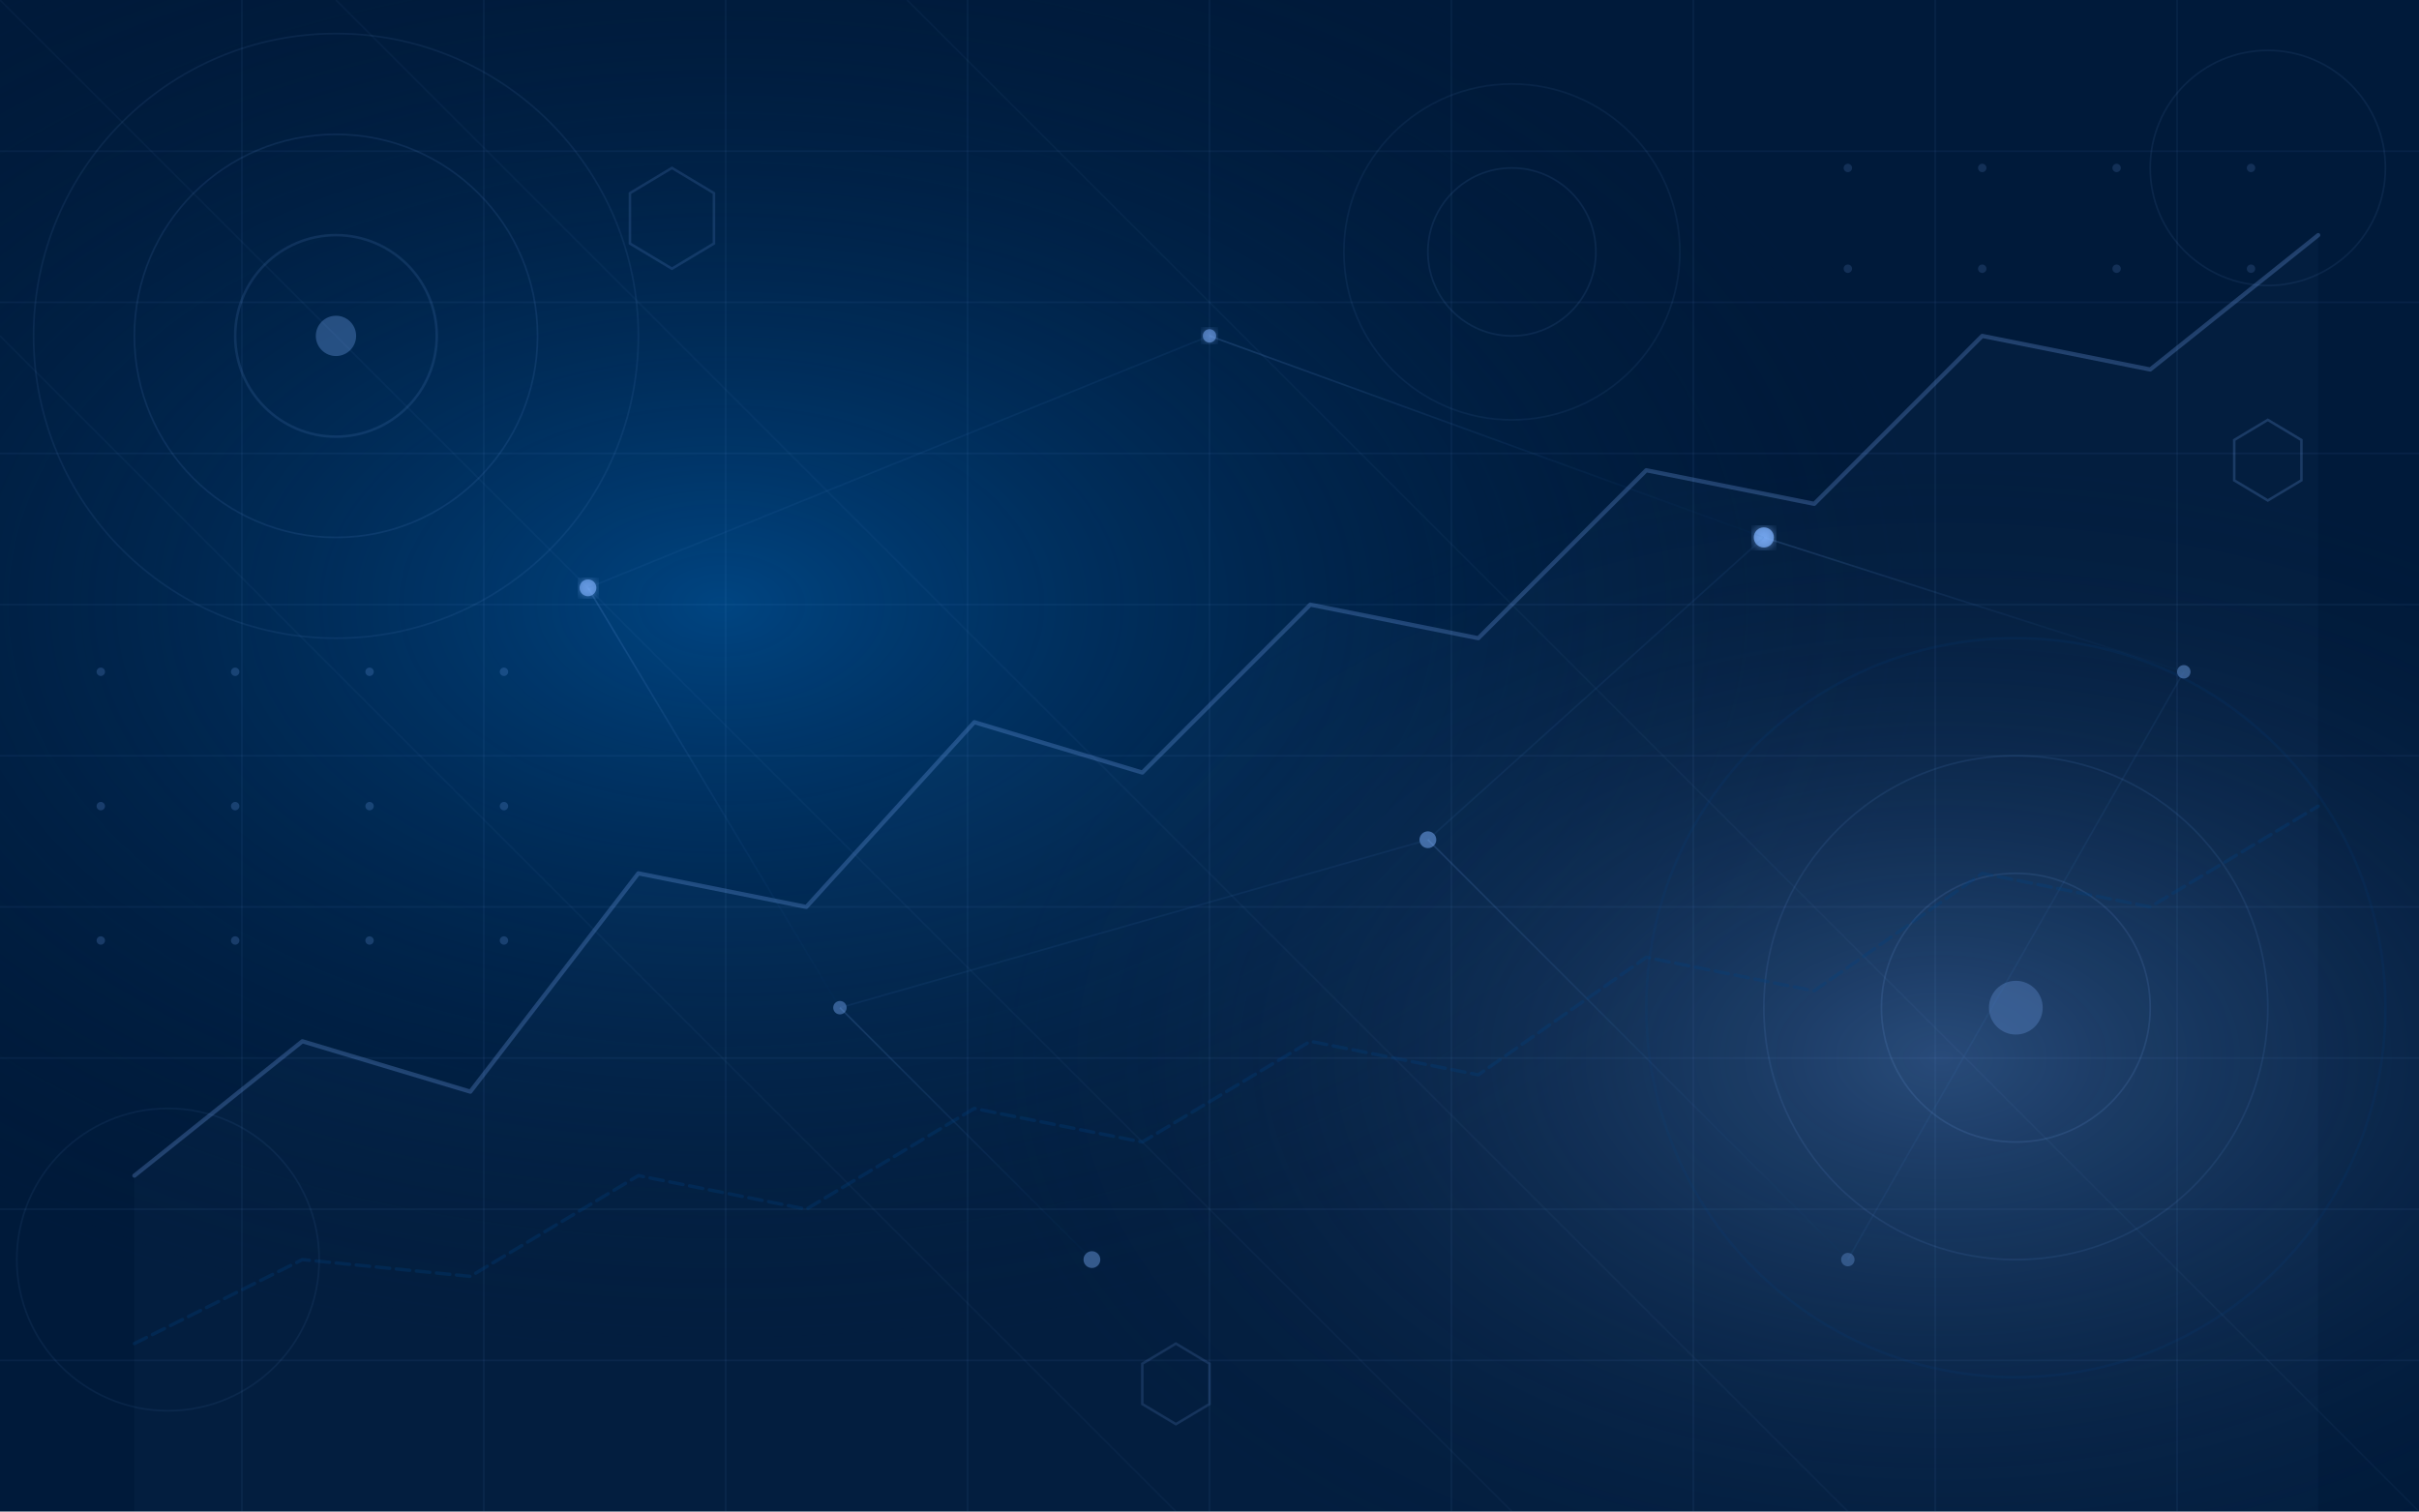
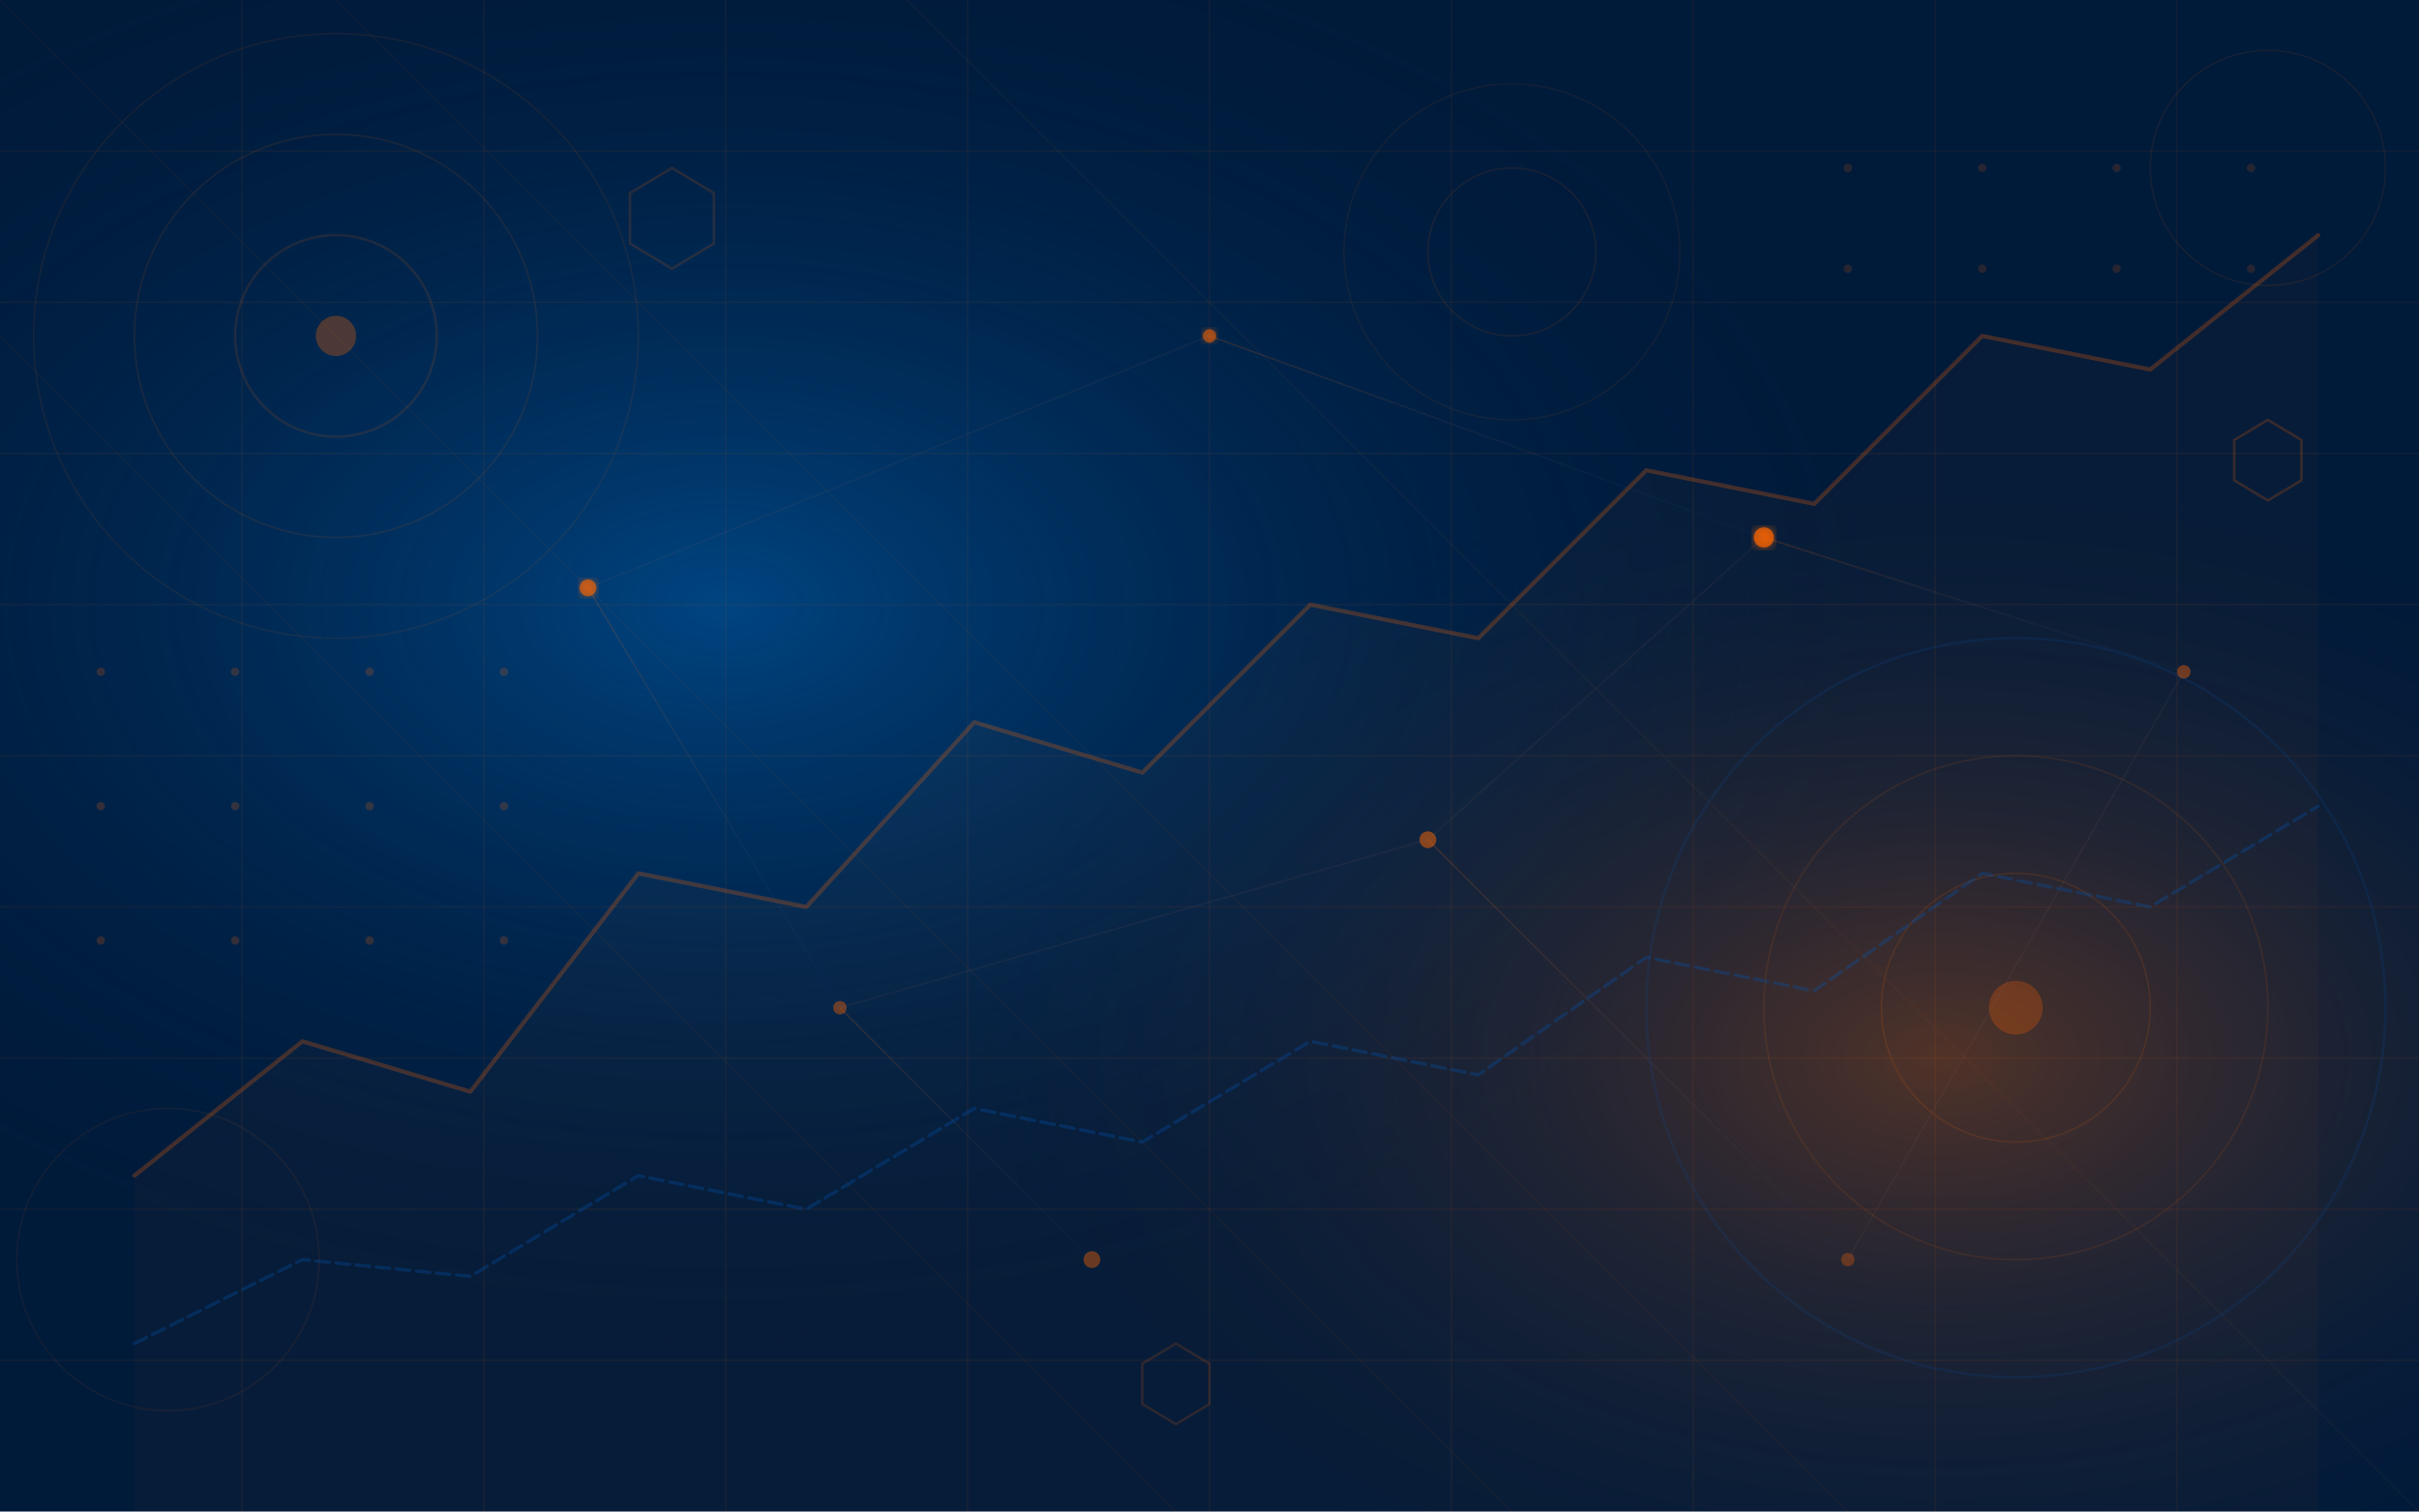
<svg xmlns="http://www.w3.org/2000/svg" viewBox="0 0 1440 900" preserveAspectRatio="xMidYMid slice">
  <defs>
    <radialGradient id="rg1" cx="30%" cy="40%" r="50%">
      <stop offset="0%" stop-color="#0060b0" stop-opacity="0.6" />
      <stop offset="100%" stop-color="#001a3a" stop-opacity="0" />
    </radialGradient>
    <radialGradient id="rg2" cx="80%" cy="70%" r="40%">
-       <stop offset="0%" stop-color="#80b3ff" stop-opacity="0.3" />
+       <stop offset="0%" stop-color="#ff6600" stop-opacity="0.3" />
      <stop offset="100%" stop-color="#001a3a" stop-opacity="0" />
    </radialGradient>
    <linearGradient id="lineGrad" x1="0%" y1="0%" x2="100%" y2="100%">
-       <stop offset="0%" stop-color="#80b3ff" stop-opacity="0.8" />
-       <stop offset="100%" stop-color="#004080" stop-opacity="0.2" />
+       <stop offset="0%" stop-color="#ff6600" stop-opacity="0.8" />
+       <stop offset="100%" stop-color="#0056b3" stop-opacity="0.2" />
    </linearGradient>
    <filter id="glow">
      <feGaussianBlur stdDeviation="3" result="coloredBlur" />
      <feMerge>
        <feMergeNode in="coloredBlur" />
        <feMergeNode in="SourceGraphic" />
      </feMerge>
    </filter>
  </defs>
  <rect width="1440" height="900" fill="#001a3a" />
  <rect width="1440" height="900" fill="url(#rg1)" />
  <rect width="1440" height="900" fill="url(#rg2)" />
-   <g stroke="#80b3ff" stroke-opacity="0.06" stroke-width="1">
+   <g stroke="#ff6600" stroke-opacity="0.06" stroke-width="1">
    <line x1="0" y1="90" x2="1440" y2="90" />
    <line x1="0" y1="180" x2="1440" y2="180" />
    <line x1="0" y1="270" x2="1440" y2="270" />
    <line x1="0" y1="360" x2="1440" y2="360" />
    <line x1="0" y1="450" x2="1440" y2="450" />
    <line x1="0" y1="540" x2="1440" y2="540" />
    <line x1="0" y1="630" x2="1440" y2="630" />
    <line x1="0" y1="720" x2="1440" y2="720" />
    <line x1="0" y1="810" x2="1440" y2="810" />
  </g>
-   <g stroke="#80b3ff" stroke-opacity="0.06" stroke-width="1">
+   <g stroke="#ff6600" stroke-opacity="0.06" stroke-width="1">
    <line x1="144" y1="0" x2="144" y2="900" />
    <line x1="288" y1="0" x2="288" y2="900" />
    <line x1="432" y1="0" x2="432" y2="900" />
    <line x1="576" y1="0" x2="576" y2="900" />
    <line x1="720" y1="0" x2="720" y2="900" />
    <line x1="864" y1="0" x2="864" y2="900" />
    <line x1="1008" y1="0" x2="1008" y2="900" />
    <line x1="1152" y1="0" x2="1152" y2="900" />
    <line x1="1296" y1="0" x2="1296" y2="900" />
  </g>
-   <g stroke="#80b3ff" stroke-opacity="0.04" stroke-width="1">
+   <g stroke="#ff6600" stroke-opacity="0.04" stroke-width="1">
    <line x1="0" y1="0" x2="900" y2="900" />
    <line x1="200" y1="0" x2="1100" y2="900" />
    <line x1="540" y1="0" x2="1440" y2="900" />
    <line x1="0" y1="200" x2="700" y2="900" />
  </g>
-   <circle cx="200" cy="200" r="180" fill="none" stroke="#80b3ff" stroke-opacity="0.08" stroke-width="1" />
-   <circle cx="200" cy="200" r="120" fill="none" stroke="#80b3ff" stroke-opacity="0.1" stroke-width="1" />
-   <circle cx="200" cy="200" r="60" fill="none" stroke="#80b3ff" stroke-opacity="0.12" stroke-width="1.5" />
-   <circle cx="200" cy="200" r="12" fill="#80b3ff" fill-opacity="0.3" />
-   <circle cx="1200" cy="600" r="220" fill="none" stroke="#004080" stroke-opacity="0.15" stroke-width="1.5" />
-   <circle cx="1200" cy="600" r="150" fill="none" stroke="#80b3ff" stroke-opacity="0.1" stroke-width="1" />
-   <circle cx="1200" cy="600" r="80" fill="none" stroke="#80b3ff" stroke-opacity="0.12" stroke-width="1" />
-   <circle cx="1200" cy="600" r="16" fill="#80b3ff" fill-opacity="0.25" />
-   <circle cx="900" cy="150" r="100" fill="none" stroke="#80b3ff" stroke-opacity="0.07" stroke-width="1" />
-   <circle cx="900" cy="150" r="50" fill="none" stroke="#80b3ff" stroke-opacity="0.09" stroke-width="1" />
-   <circle cx="1350" cy="100" r="70" fill="none" stroke="#80b3ff" stroke-opacity="0.08" stroke-width="1" />
-   <circle cx="100" cy="750" r="90" fill="none" stroke="#80b3ff" stroke-opacity="0.07" stroke-width="1" />
-   <circle cx="350" cy="350" r="5" fill="#80b3ff" fill-opacity="0.6" filter="url(#glow)" />
-   <circle cx="720" cy="200" r="4" fill="#80b3ff" fill-opacity="0.5" filter="url(#glow)" />
-   <circle cx="1050" cy="320" r="6" fill="#80b3ff" fill-opacity="0.7" filter="url(#glow)" />
-   <circle cx="500" cy="600" r="4" fill="#80b3ff" fill-opacity="0.4" />
-   <circle cx="850" cy="500" r="5" fill="#80b3ff" fill-opacity="0.5" />
-   <circle cx="1300" cy="400" r="4" fill="#80b3ff" fill-opacity="0.4" />
-   <circle cx="650" cy="750" r="5" fill="#80b3ff" fill-opacity="0.4" />
-   <circle cx="1100" cy="750" r="4" fill="#80b3ff" fill-opacity="0.3" />
+   <circle cx="200" cy="200" r="180" fill="none" stroke="#ff6600" stroke-opacity="0.08" stroke-width="1" />
+   <circle cx="200" cy="200" r="120" fill="none" stroke="#ff6600" stroke-opacity="0.1" stroke-width="1" />
+   <circle cx="200" cy="200" r="60" fill="none" stroke="#ff6600" stroke-opacity="0.12" stroke-width="1.5" />
+   <circle cx="200" cy="200" r="12" fill="#ff6600" fill-opacity="0.3" />
+   <circle cx="1200" cy="600" r="220" fill="none" stroke="#0056b3" stroke-opacity="0.15" stroke-width="1.5" />
+   <circle cx="1200" cy="600" r="150" fill="none" stroke="#ff6600" stroke-opacity="0.1" stroke-width="1" />
+   <circle cx="1200" cy="600" r="80" fill="none" stroke="#ff6600" stroke-opacity="0.12" stroke-width="1" />
+   <circle cx="1200" cy="600" r="16" fill="#ff6600" fill-opacity="0.25" />
+   <circle cx="900" cy="150" r="100" fill="none" stroke="#ff6600" stroke-opacity="0.07" stroke-width="1" />
+   <circle cx="900" cy="150" r="50" fill="none" stroke="#ff6600" stroke-opacity="0.09" stroke-width="1" />
+   <circle cx="1350" cy="100" r="70" fill="none" stroke="#ff6600" stroke-opacity="0.08" stroke-width="1" />
+   <circle cx="100" cy="750" r="90" fill="none" stroke="#ff6600" stroke-opacity="0.07" stroke-width="1" />
+   <circle cx="350" cy="350" r="5" fill="#ff6600" fill-opacity="0.6" filter="url(#glow)" />
+   <circle cx="720" cy="200" r="4" fill="#ff6600" fill-opacity="0.5" filter="url(#glow)" />
+   <circle cx="1050" cy="320" r="6" fill="#ff6600" fill-opacity="0.7" filter="url(#glow)" />
+   <circle cx="500" cy="600" r="4" fill="#ff6600" fill-opacity="0.4" />
+   <circle cx="850" cy="500" r="5" fill="#ff6600" fill-opacity="0.5" />
+   <circle cx="1300" cy="400" r="4" fill="#ff6600" fill-opacity="0.4" />
+   <circle cx="650" cy="750" r="5" fill="#ff6600" fill-opacity="0.4" />
+   <circle cx="1100" cy="750" r="4" fill="#ff6600" fill-opacity="0.3" />
  <g stroke="url(#lineGrad)" stroke-opacity="0.2" stroke-width="1" fill="none">
    <line x1="350" y1="350" x2="720" y2="200" />
    <line x1="720" y1="200" x2="1050" y2="320" />
    <line x1="1050" y1="320" x2="1300" y2="400" />
    <line x1="350" y1="350" x2="500" y2="600" />
    <line x1="500" y1="600" x2="850" y2="500" />
    <line x1="850" y1="500" x2="1050" y2="320" />
    <line x1="500" y1="600" x2="650" y2="750" />
    <line x1="850" y1="500" x2="1100" y2="750" />
    <line x1="1300" y1="400" x2="1100" y2="750" />
  </g>
-   <polyline points="80,700 180,620 280,650 380,520 480,540 580,430 680,460 780,360 880,380 980,280 1080,300 1180,200 1280,220 1380,140" fill="none" stroke="#80b3ff" stroke-opacity="0.25" stroke-width="2.5" stroke-linecap="round" stroke-linejoin="round" />
-   <path d="M80,700 L180,620 L280,650 L380,520 L480,540 L580,430 L680,460 L780,360 L880,380 L980,280 L1080,300 L1180,200 L1280,220 L1380,140 L1380,900 L80,900 Z" fill="#80b3ff" fill-opacity="0.03" />
-   <polyline points="80,800 180,750 280,760 380,700 480,720 580,660 680,680 780,620 880,640 980,570 1080,590 1180,520 1280,540 1380,480" fill="none" stroke="#004080" stroke-opacity="0.3" stroke-width="2" stroke-linecap="round" stroke-linejoin="round" stroke-dasharray="8 4" />
-   <polygon points="1350,250 1370,262 1370,286 1350,298 1330,286 1330,262" fill="none" stroke="#80b3ff" stroke-opacity="0.2" stroke-width="1.5" />
-   <polygon points="400,100 425,115 425,145 400,160 375,145 375,115" fill="none" stroke="#80b3ff" stroke-opacity="0.15" stroke-width="1.5" />
-   <polygon points="700,800 720,812 720,836 700,848 680,836 680,812" fill="none" stroke="#80b3ff" stroke-opacity="0.15" stroke-width="1.5" />
-   <g fill="#80b3ff" fill-opacity="0.2">
+   <polyline points="80,700 180,620 280,650 380,520 480,540 580,430 680,460 780,360 880,380 980,280 1080,300 1180,200 1280,220 1380,140" fill="none" stroke="#ff6600" stroke-opacity="0.25" stroke-width="2.5" stroke-linecap="round" stroke-linejoin="round" />
+   <path d="M80,700 L180,620 L280,650 L380,520 L480,540 L580,430 L680,460 L780,360 L880,380 L980,280 L1080,300 L1180,200 L1280,220 L1380,140 L1380,900 L80,900 Z" fill="#ff6600" fill-opacity="0.03" />
+   <polyline points="80,800 180,750 280,760 380,700 480,720 580,660 680,680 780,620 880,640 980,570 1080,590 1180,520 1280,540 1380,480" fill="none" stroke="#0056b3" stroke-opacity="0.3" stroke-width="2" stroke-linecap="round" stroke-linejoin="round" stroke-dasharray="8 4" />
+   <polygon points="1350,250 1370,262 1370,286 1350,298 1330,286 1330,262" fill="none" stroke="#ff6600" stroke-opacity="0.2" stroke-width="1.5" />
+   <polygon points="400,100 425,115 425,145 400,160 375,145 375,115" fill="none" stroke="#ff6600" stroke-opacity="0.15" stroke-width="1.5" />
+   <polygon points="700,800 720,812 720,836 700,848 680,836 680,812" fill="none" stroke="#ff6600" stroke-opacity="0.15" stroke-width="1.5" />
+   <g fill="#ff6600" fill-opacity="0.2">
    <circle cx="60" cy="400" r="2.5" />
    <circle cx="140" cy="400" r="2.5" />
    <circle cx="220" cy="400" r="2.5" />
    <circle cx="300" cy="400" r="2.5" />
    <circle cx="60" cy="480" r="2.5" />
    <circle cx="140" cy="480" r="2.5" />
    <circle cx="220" cy="480" r="2.5" />
    <circle cx="300" cy="480" r="2.5" />
    <circle cx="60" cy="560" r="2.5" />
    <circle cx="140" cy="560" r="2.5" />
    <circle cx="220" cy="560" r="2.5" />
    <circle cx="300" cy="560" r="2.5" />
  </g>
-   <g fill="#80b3ff" fill-opacity="0.15">
+   <g fill="#ff6600" fill-opacity="0.15">
    <circle cx="1100" cy="100" r="2.5" />
    <circle cx="1180" cy="100" r="2.5" />
    <circle cx="1260" cy="100" r="2.5" />
    <circle cx="1340" cy="100" r="2.5" />
    <circle cx="1100" cy="160" r="2.5" />
    <circle cx="1180" cy="160" r="2.5" />
    <circle cx="1260" cy="160" r="2.5" />
    <circle cx="1340" cy="160" r="2.5" />
  </g>
</svg>
